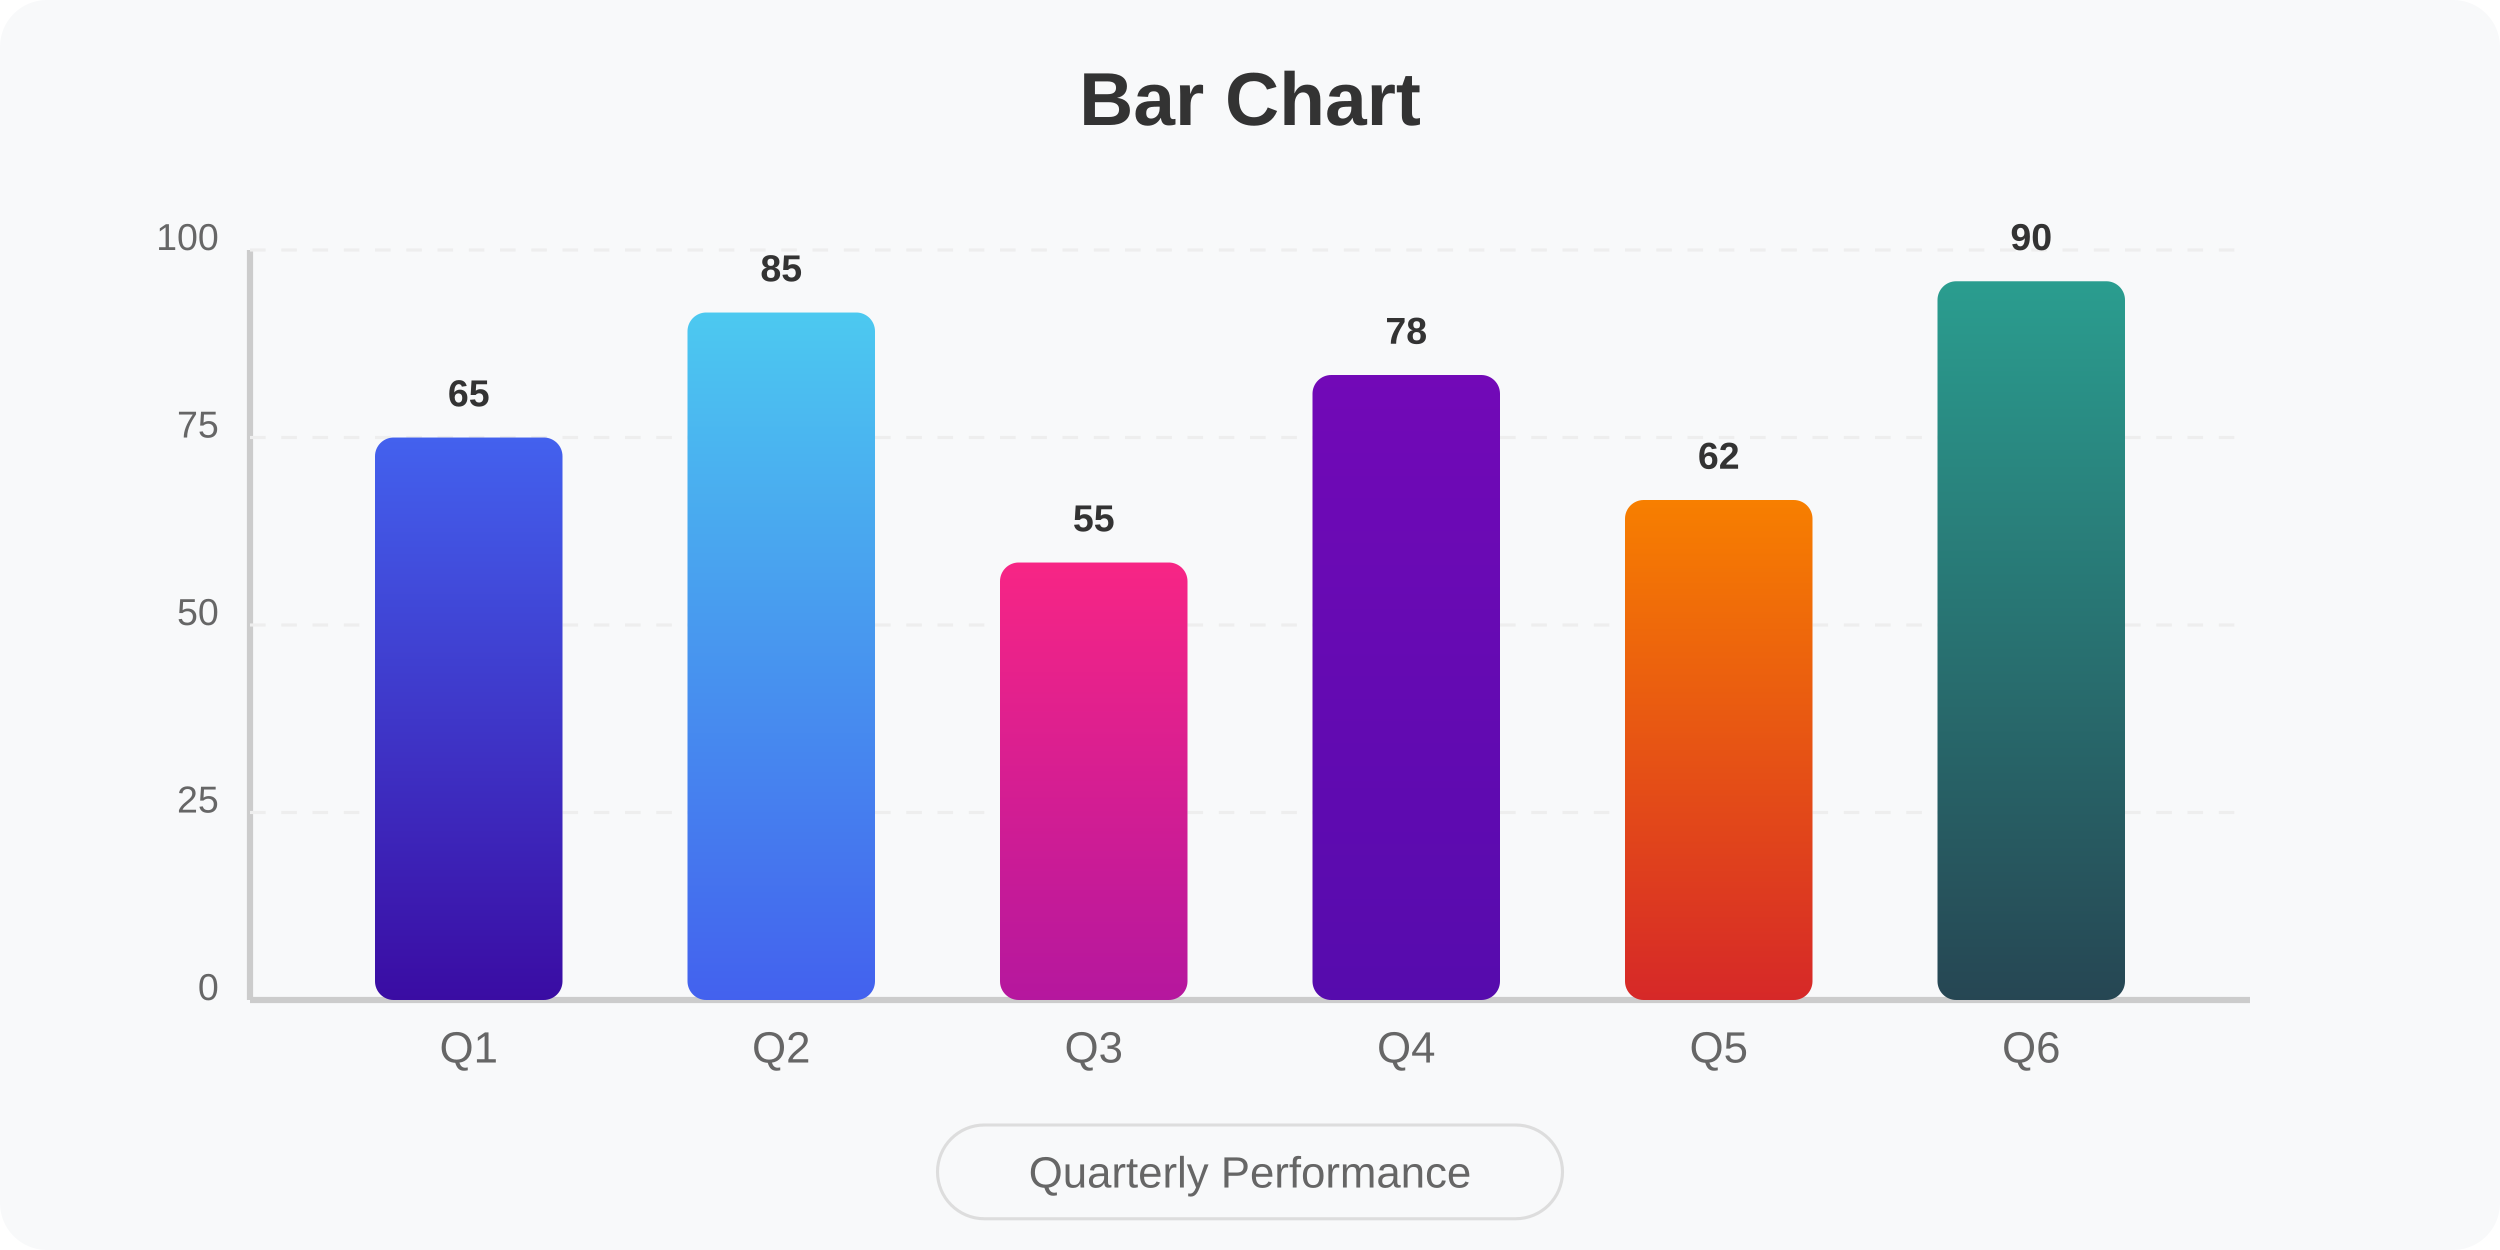
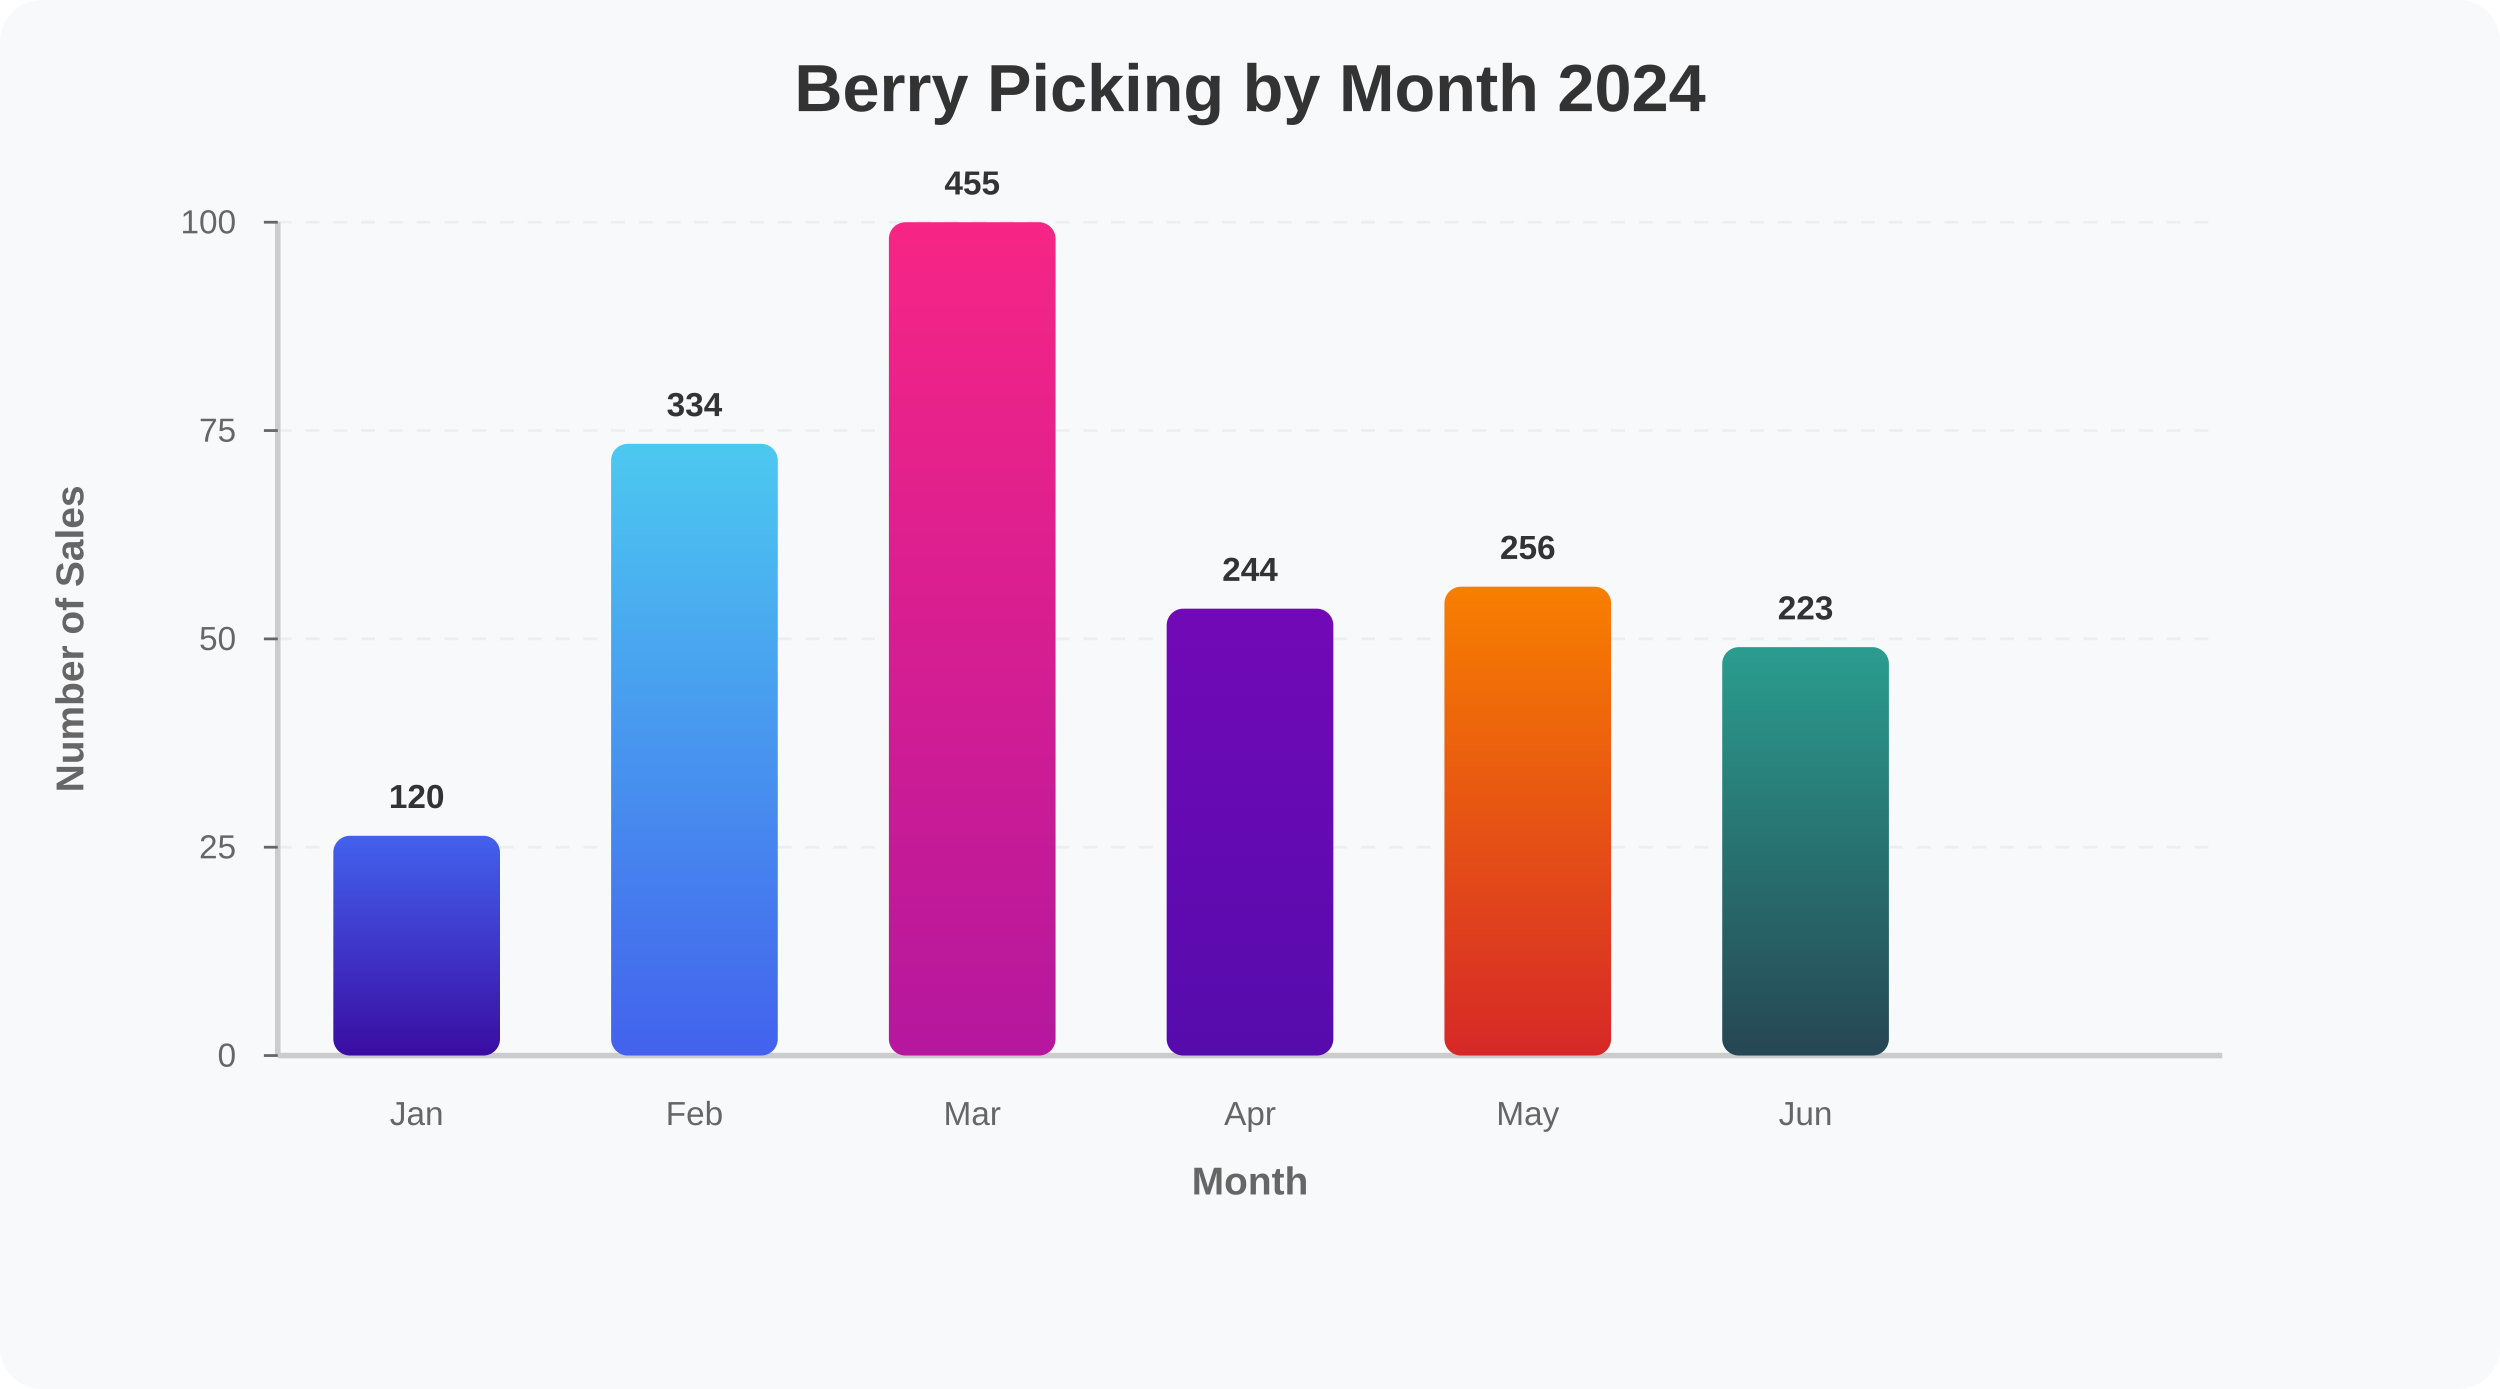
- <svg xmlns="http://www.w3.org/2000/svg" width="800" height="400" viewBox="0 0 800 400">
-   <rect width="800" height="400" fill="#f8f9fa" rx="15" ry="15" />
-   <text x="400" y="40" font-family="Arial, sans-serif" font-size="24" font-weight="bold" text-anchor="middle" fill="#333">Bar Chart</text>
-   <line x1="80" y1="80" x2="80" y2="320" stroke="#ccc" stroke-width="2" />
-   <line x1="80" y1="320" x2="720" y2="320" stroke="#ccc" stroke-width="2" />
-   <text x="70" y="320" font-family="Arial, sans-serif" font-size="12" text-anchor="end" fill="#666">0</text>
-   <text x="70" y="260" font-family="Arial, sans-serif" font-size="12" text-anchor="end" fill="#666">25</text>
-   <text x="70" y="200" font-family="Arial, sans-serif" font-size="12" text-anchor="end" fill="#666">50</text>
-   <text x="70" y="140" font-family="Arial, sans-serif" font-size="12" text-anchor="end" fill="#666">75</text>
-   <text x="70" y="80" font-family="Arial, sans-serif" font-size="12" text-anchor="end" fill="#666">100</text>
-   <line x1="80" y1="260" x2="720" y2="260" stroke="#eee" stroke-width="1" stroke-dasharray="5,5" />
-   <line x1="80" y1="200" x2="720" y2="200" stroke="#eee" stroke-width="1" stroke-dasharray="5,5" />
-   <line x1="80" y1="140" x2="720" y2="140" stroke="#eee" stroke-width="1" stroke-dasharray="5,5" />
-   <line x1="80" y1="80" x2="720" y2="80" stroke="#eee" stroke-width="1" stroke-dasharray="5,5" />
+ <svg xmlns="http://www.w3.org/2000/svg" width="506.25" height="281.25" viewBox="0 0 900 500" id="id_4700830a-f231-46c4-b1d2-de8df008f385">
+   <defs>
+     <filter id="dropShadow" x="-20%" y="-20%" width="140%" height="140%">
+       <feGaussianBlur in="SourceAlpha" stdDeviation="3" result="blur" />
+       <feOffset in="blur" dx="3" dy="3" result="offsetBlur" />
+       <feComponentTransfer in="offsetBlur" result="shadow">
+         <feFuncA type="linear" slope="0.3" />
+       </feComponentTransfer>
+       <feMerge>
+         <feMergeNode in="shadow" />
+         <feMergeNode in="SourceGraphic" />
+       </feMerge>
+     </filter>
+     <filter id="glow" x="-20%" y="-20%" width="140%" height="140%">
+       <feGaussianBlur in="SourceGraphic" stdDeviation="5" result="blur" />
+       <feColorMatrix in="blur" type="matrix" values="1 0 0 0 0 0 1 0 0 0 0 0 1 0 0 0 0 0 18 -7" result="glow" />
+       <feMerge>
+         <feMergeNode in="glow" />
+         <feMergeNode in="SourceGraphic" />
+       </feMerge>
+     </filter>
+     <style>#id_4700830a-f231-46c4-b1d2-de8df008f385 rect { transition: all 0.3s ease; } #id_4700830a-f231-46c4-b1d2-de8df008f385 rect:hover { filter: url(#glow); transform: scale(1.05); cursor: pointer; }</style>
+   </defs>
+   <rect width="100%" height="100%" fill="#f8f9fa" rx="15" ry="15" />
+   <line x1="100" y1="380" x2="800" y2="380" stroke="#eee" stroke-width="1" stroke-dasharray="5,5" />
+   <line x1="100" y1="305" x2="800" y2="305" stroke="#eee" stroke-width="1" stroke-dasharray="5,5" />
+   <line x1="100" y1="230" x2="800" y2="230" stroke="#eee" stroke-width="1" stroke-dasharray="5,5" />
+   <line x1="100" y1="155" x2="800" y2="155" stroke="#eee" stroke-width="1" stroke-dasharray="5,5" />
+   <line x1="100" y1="80" x2="800" y2="80" stroke="#eee" stroke-width="1" stroke-dasharray="5,5" />
+   <line x1="100" y1="80" x2="100" y2="380" stroke="#ccc" stroke-width="2" />
+   <line x1="100" y1="380" x2="800" y2="380" stroke="#ccc" stroke-width="2" />
+   <text x="85" y="384" font-family="Arial, sans-serif" font-size="12" text-anchor="end" fill="#666">0</text>
+   <line x1="95" y1="380" x2="100" y2="380" stroke="#666" stroke-width="1" />
+   <text x="85" y="309" font-family="Arial, sans-serif" font-size="12" text-anchor="end" fill="#666">25</text>
+   <line x1="95" y1="305" x2="100" y2="305" stroke="#666" stroke-width="1" />
+   <text x="85" y="234" font-family="Arial, sans-serif" font-size="12" text-anchor="end" fill="#666">50</text>
+   <line x1="95" y1="230" x2="100" y2="230" stroke="#666" stroke-width="1" />
+   <text x="85" y="159" font-family="Arial, sans-serif" font-size="12" text-anchor="end" fill="#666">75</text>
+   <line x1="95" y1="155" x2="100" y2="155" stroke="#666" stroke-width="1" />
+   <text x="85" y="84" font-family="Arial, sans-serif" font-size="12" text-anchor="end" fill="#666">100</text>
+   <line x1="95" y1="80" x2="100" y2="80" stroke="#666" stroke-width="1" />
+   <text x="30" y="230" font-family="Arial, sans-serif" font-size="14" font-weight="bold" text-anchor="middle" fill="#666" transform="rotate(-90, 30, 230)">Number of Sales</text>
  <defs>
    <linearGradient id="gradient1" x1="0%" y1="0%" x2="0%" y2="100%">
      <stop offset="0%" stop-color="#4361ee" />
      <stop offset="100%" stop-color="#3a0ca3" />
    </linearGradient>
  </defs>
-   <rect x="120" y="140" width="60" height="180" rx="6" ry="6" fill="url(#gradient1)">
-     <animate attributeName="height" from="0" to="180" dur="1s" fill="freeze" />
-     <animate attributeName="y" from="320" to="140" dur="1s" fill="freeze" />
+   <rect x="120" y="300.879" width="60" height="79.121" rx="6" ry="6" fill="url(#gradient1)">
+     <animate attributeName="height" from="0" to="79.121" dur="1s" fill="freeze" />
+     <animate attributeName="y" from="380" to="300.879" dur="1s" fill="freeze" />
  </rect>
-   <text x="150" y="340" font-family="Arial, sans-serif" font-size="14" text-anchor="middle" fill="#666">Q1</text>
+   <text x="150" y="405" font-family="Arial, sans-serif" font-size="12" text-anchor="middle" fill="#666">Jan</text>
+   <text x="150" y="290.879" font-family="Arial, sans-serif" font-size="12" font-weight="bold" text-anchor="middle" fill="#333">120</text>
  <defs>
    <linearGradient id="gradient2" x1="0%" y1="0%" x2="0%" y2="100%">
      <stop offset="0%" stop-color="#4cc9f0" />
      <stop offset="100%" stop-color="#4361ee" />
    </linearGradient>
  </defs>
-   <rect x="220" y="100" width="60" height="220" rx="6" ry="6" fill="url(#gradient2)">
-     <animate attributeName="height" from="0" to="220" dur="1s" fill="freeze" />
-     <animate attributeName="y" from="320" to="100" dur="1s" fill="freeze" />
+   <rect x="220" y="159.78" width="60" height="220.22" rx="6" ry="6" fill="url(#gradient2)">
+     <animate attributeName="height" from="0" to="220.22" dur="1s" fill="freeze" />
+     <animate attributeName="y" from="380" to="159.78" dur="1s" fill="freeze" />
  </rect>
-   <text x="250" y="340" font-family="Arial, sans-serif" font-size="14" text-anchor="middle" fill="#666">Q2</text>
+   <text x="250" y="405" font-family="Arial, sans-serif" font-size="12" text-anchor="middle" fill="#666">Feb</text>
+   <text x="250" y="149.78" font-family="Arial, sans-serif" font-size="12" font-weight="bold" text-anchor="middle" fill="#333">334</text>
  <defs>
    <linearGradient id="gradient3" x1="0%" y1="0%" x2="0%" y2="100%">
      <stop offset="0%" stop-color="#f72585" />
      <stop offset="100%" stop-color="#b5179e" />
    </linearGradient>
  </defs>
-   <rect x="320" y="180" width="60" height="140" rx="6" ry="6" fill="url(#gradient3)">
-     <animate attributeName="height" from="0" to="140" dur="1s" fill="freeze" />
-     <animate attributeName="y" from="320" to="180" dur="1s" fill="freeze" />
+   <rect x="320" y="80.0" width="60" height="300.0" rx="6" ry="6" fill="url(#gradient3)">
+     <animate attributeName="height" from="0" to="300.0" dur="1s" fill="freeze" />
+     <animate attributeName="y" from="380" to="80.0" dur="1s" fill="freeze" />
  </rect>
-   <text x="350" y="340" font-family="Arial, sans-serif" font-size="14" text-anchor="middle" fill="#666">Q3</text>
+   <text x="350" y="405" font-family="Arial, sans-serif" font-size="12" text-anchor="middle" fill="#666">Mar</text>
+   <text x="350" y="70.0" font-family="Arial, sans-serif" font-size="12" font-weight="bold" text-anchor="middle" fill="#333">455</text>
  <defs>
    <linearGradient id="gradient4" x1="0%" y1="0%" x2="0%" y2="100%">
      <stop offset="0%" stop-color="#7209b7" />
      <stop offset="100%" stop-color="#560bad" />
    </linearGradient>
  </defs>
-   <rect x="420" y="120" width="60" height="200" rx="6" ry="6" fill="url(#gradient4)">
-     <animate attributeName="height" from="0" to="200" dur="1s" fill="freeze" />
-     <animate attributeName="y" from="320" to="120" dur="1s" fill="freeze" />
+   <rect x="420" y="219.121" width="60" height="160.879" rx="6" ry="6" fill="url(#gradient4)">
+     <animate attributeName="height" from="0" to="160.879" dur="1s" fill="freeze" />
+     <animate attributeName="y" from="380" to="219.121" dur="1s" fill="freeze" />
  </rect>
-   <text x="450" y="340" font-family="Arial, sans-serif" font-size="14" text-anchor="middle" fill="#666">Q4</text>
+   <text x="450" y="405" font-family="Arial, sans-serif" font-size="12" text-anchor="middle" fill="#666">Apr</text>
+   <text x="450" y="209.121" font-family="Arial, sans-serif" font-size="12" font-weight="bold" text-anchor="middle" fill="#333">244</text>
  <defs>
    <linearGradient id="gradient5" x1="0%" y1="0%" x2="0%" y2="100%">
      <stop offset="0%" stop-color="#f77f00" />
      <stop offset="100%" stop-color="#d62828" />
    </linearGradient>
  </defs>
-   <rect x="520" y="160" width="60" height="160" rx="6" ry="6" fill="url(#gradient5)">
-     <animate attributeName="height" from="0" to="160" dur="1s" fill="freeze" />
-     <animate attributeName="y" from="320" to="160" dur="1s" fill="freeze" />
+   <rect x="520" y="211.209" width="60" height="168.791" rx="6" ry="6" fill="url(#gradient5)">
+     <animate attributeName="height" from="0" to="168.791" dur="1s" fill="freeze" />
+     <animate attributeName="y" from="380" to="211.209" dur="1s" fill="freeze" />
  </rect>
-   <text x="550" y="340" font-family="Arial, sans-serif" font-size="14" text-anchor="middle" fill="#666">Q5</text>
+   <text x="550" y="405" font-family="Arial, sans-serif" font-size="12" text-anchor="middle" fill="#666">May</text>
+   <text x="550" y="201.209" font-family="Arial, sans-serif" font-size="12" font-weight="bold" text-anchor="middle" fill="#333">256</text>
  <defs>
    <linearGradient id="gradient6" x1="0%" y1="0%" x2="0%" y2="100%">
      <stop offset="0%" stop-color="#2a9d8f" />
      <stop offset="100%" stop-color="#264653" />
    </linearGradient>
  </defs>
-   <rect x="620" y="90" width="60" height="230" rx="6" ry="6" fill="url(#gradient6)">
-     <animate attributeName="height" from="0" to="230" dur="1s" fill="freeze" />
-     <animate attributeName="y" from="320" to="90" dur="1s" fill="freeze" />
+   <rect x="620" y="232.967" width="60" height="147.033" rx="6" ry="6" fill="url(#gradient6)">
+     <animate attributeName="height" from="0" to="147.033" dur="1s" fill="freeze" />
+     <animate attributeName="y" from="380" to="232.967" dur="1s" fill="freeze" />
  </rect>
-   <text x="650" y="340" font-family="Arial, sans-serif" font-size="14" text-anchor="middle" fill="#666">Q6</text>
-   <text x="150" y="130" font-family="Arial, sans-serif" font-size="12" font-weight="bold" text-anchor="middle" fill="#333">65</text>
-   <text x="250" y="90" font-family="Arial, sans-serif" font-size="12" font-weight="bold" text-anchor="middle" fill="#333">85</text>
-   <text x="350" y="170" font-family="Arial, sans-serif" font-size="12" font-weight="bold" text-anchor="middle" fill="#333">55</text>
-   <text x="450" y="110" font-family="Arial, sans-serif" font-size="12" font-weight="bold" text-anchor="middle" fill="#333">78</text>
-   <text x="550" y="150" font-family="Arial, sans-serif" font-size="12" font-weight="bold" text-anchor="middle" fill="#333">62</text>
-   <text x="650" y="80" font-family="Arial, sans-serif" font-size="12" font-weight="bold" text-anchor="middle" fill="#333">90</text>
-   <rect x="300" y="360" width="200" height="30" rx="15" ry="15" fill="#f8f9fa" stroke="#ddd" stroke-width="1" />
-   <text x="400" y="380" font-family="Arial, sans-serif" font-size="14" text-anchor="middle" fill="#666">Quarterly Performance</text>
+   <text x="650" y="405" font-family="Arial, sans-serif" font-size="12" text-anchor="middle" fill="#666">Jun</text>
+   <text x="650" y="222.967" font-family="Arial, sans-serif" font-size="12" font-weight="bold" text-anchor="middle" fill="#333">223</text>
+   <text x="450" y="430" font-family="Arial, sans-serif" font-size="14" font-weight="bold" text-anchor="middle" fill="#666">Month</text>
+   <text x="450" y="40" font-family="Arial, sans-serif" font-size="24" font-weight="bold" text-anchor="middle" fill="#333">Berry Picking by Month 2024</text>
</svg>
